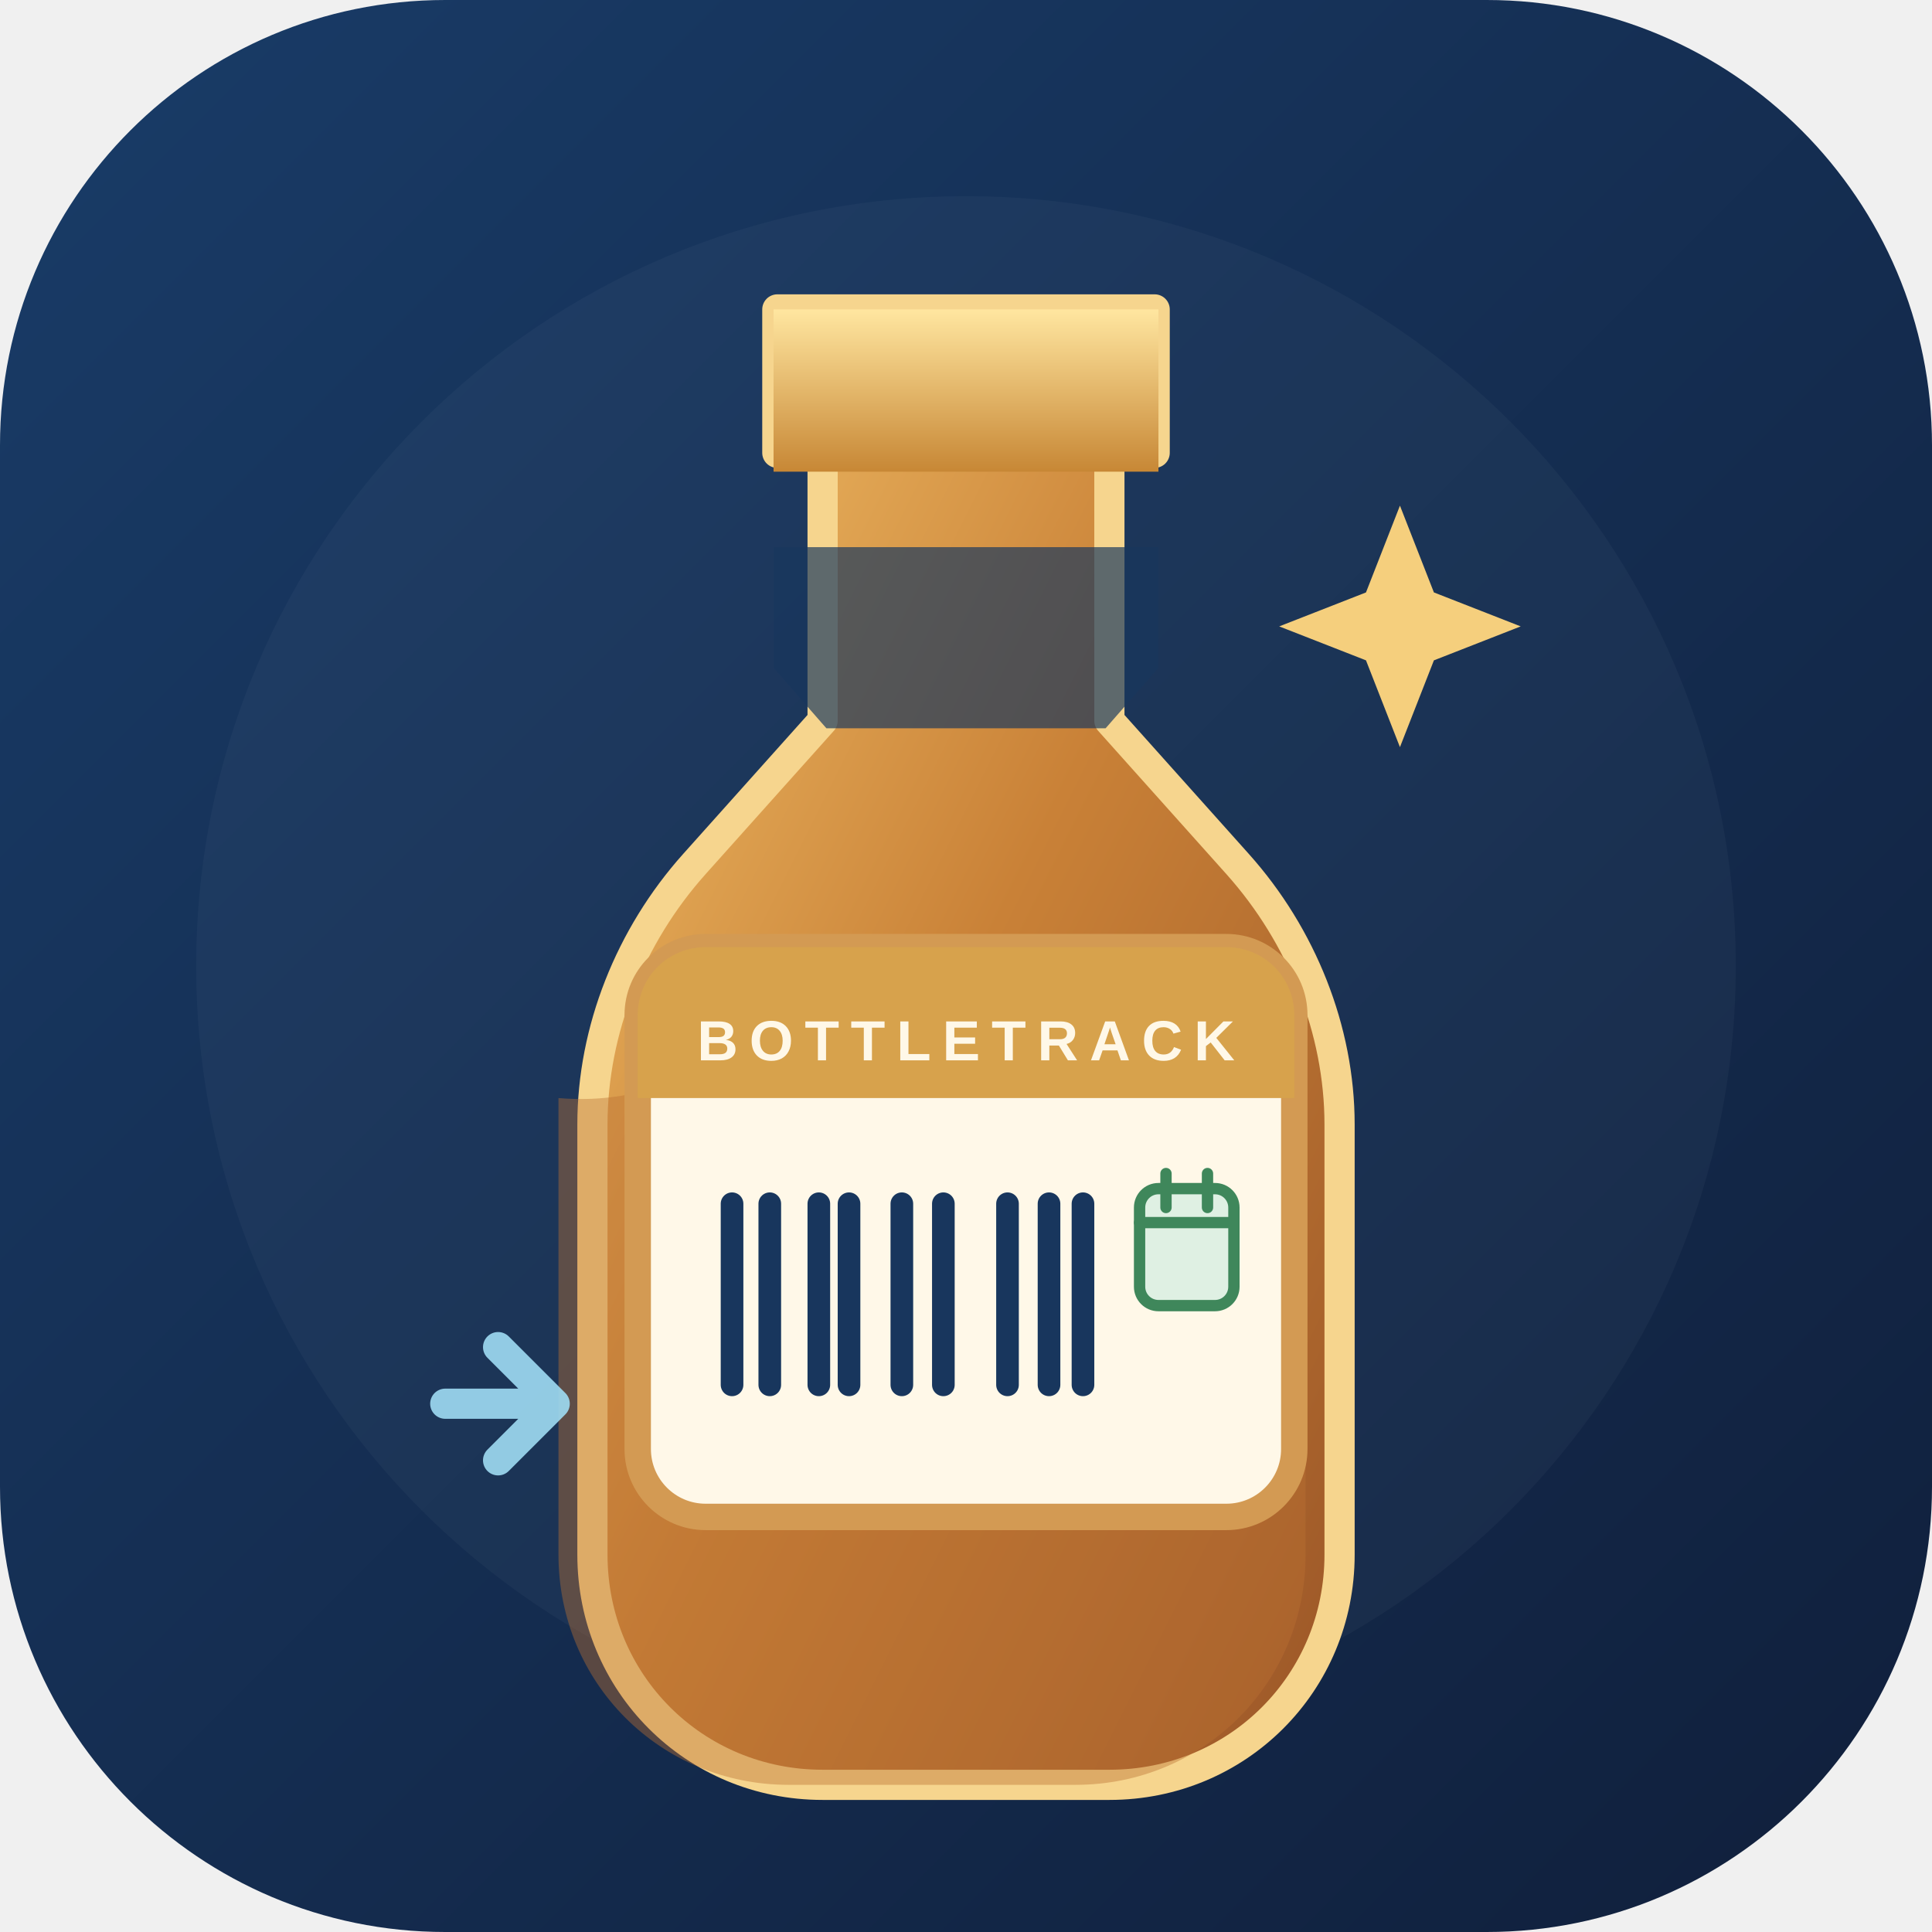
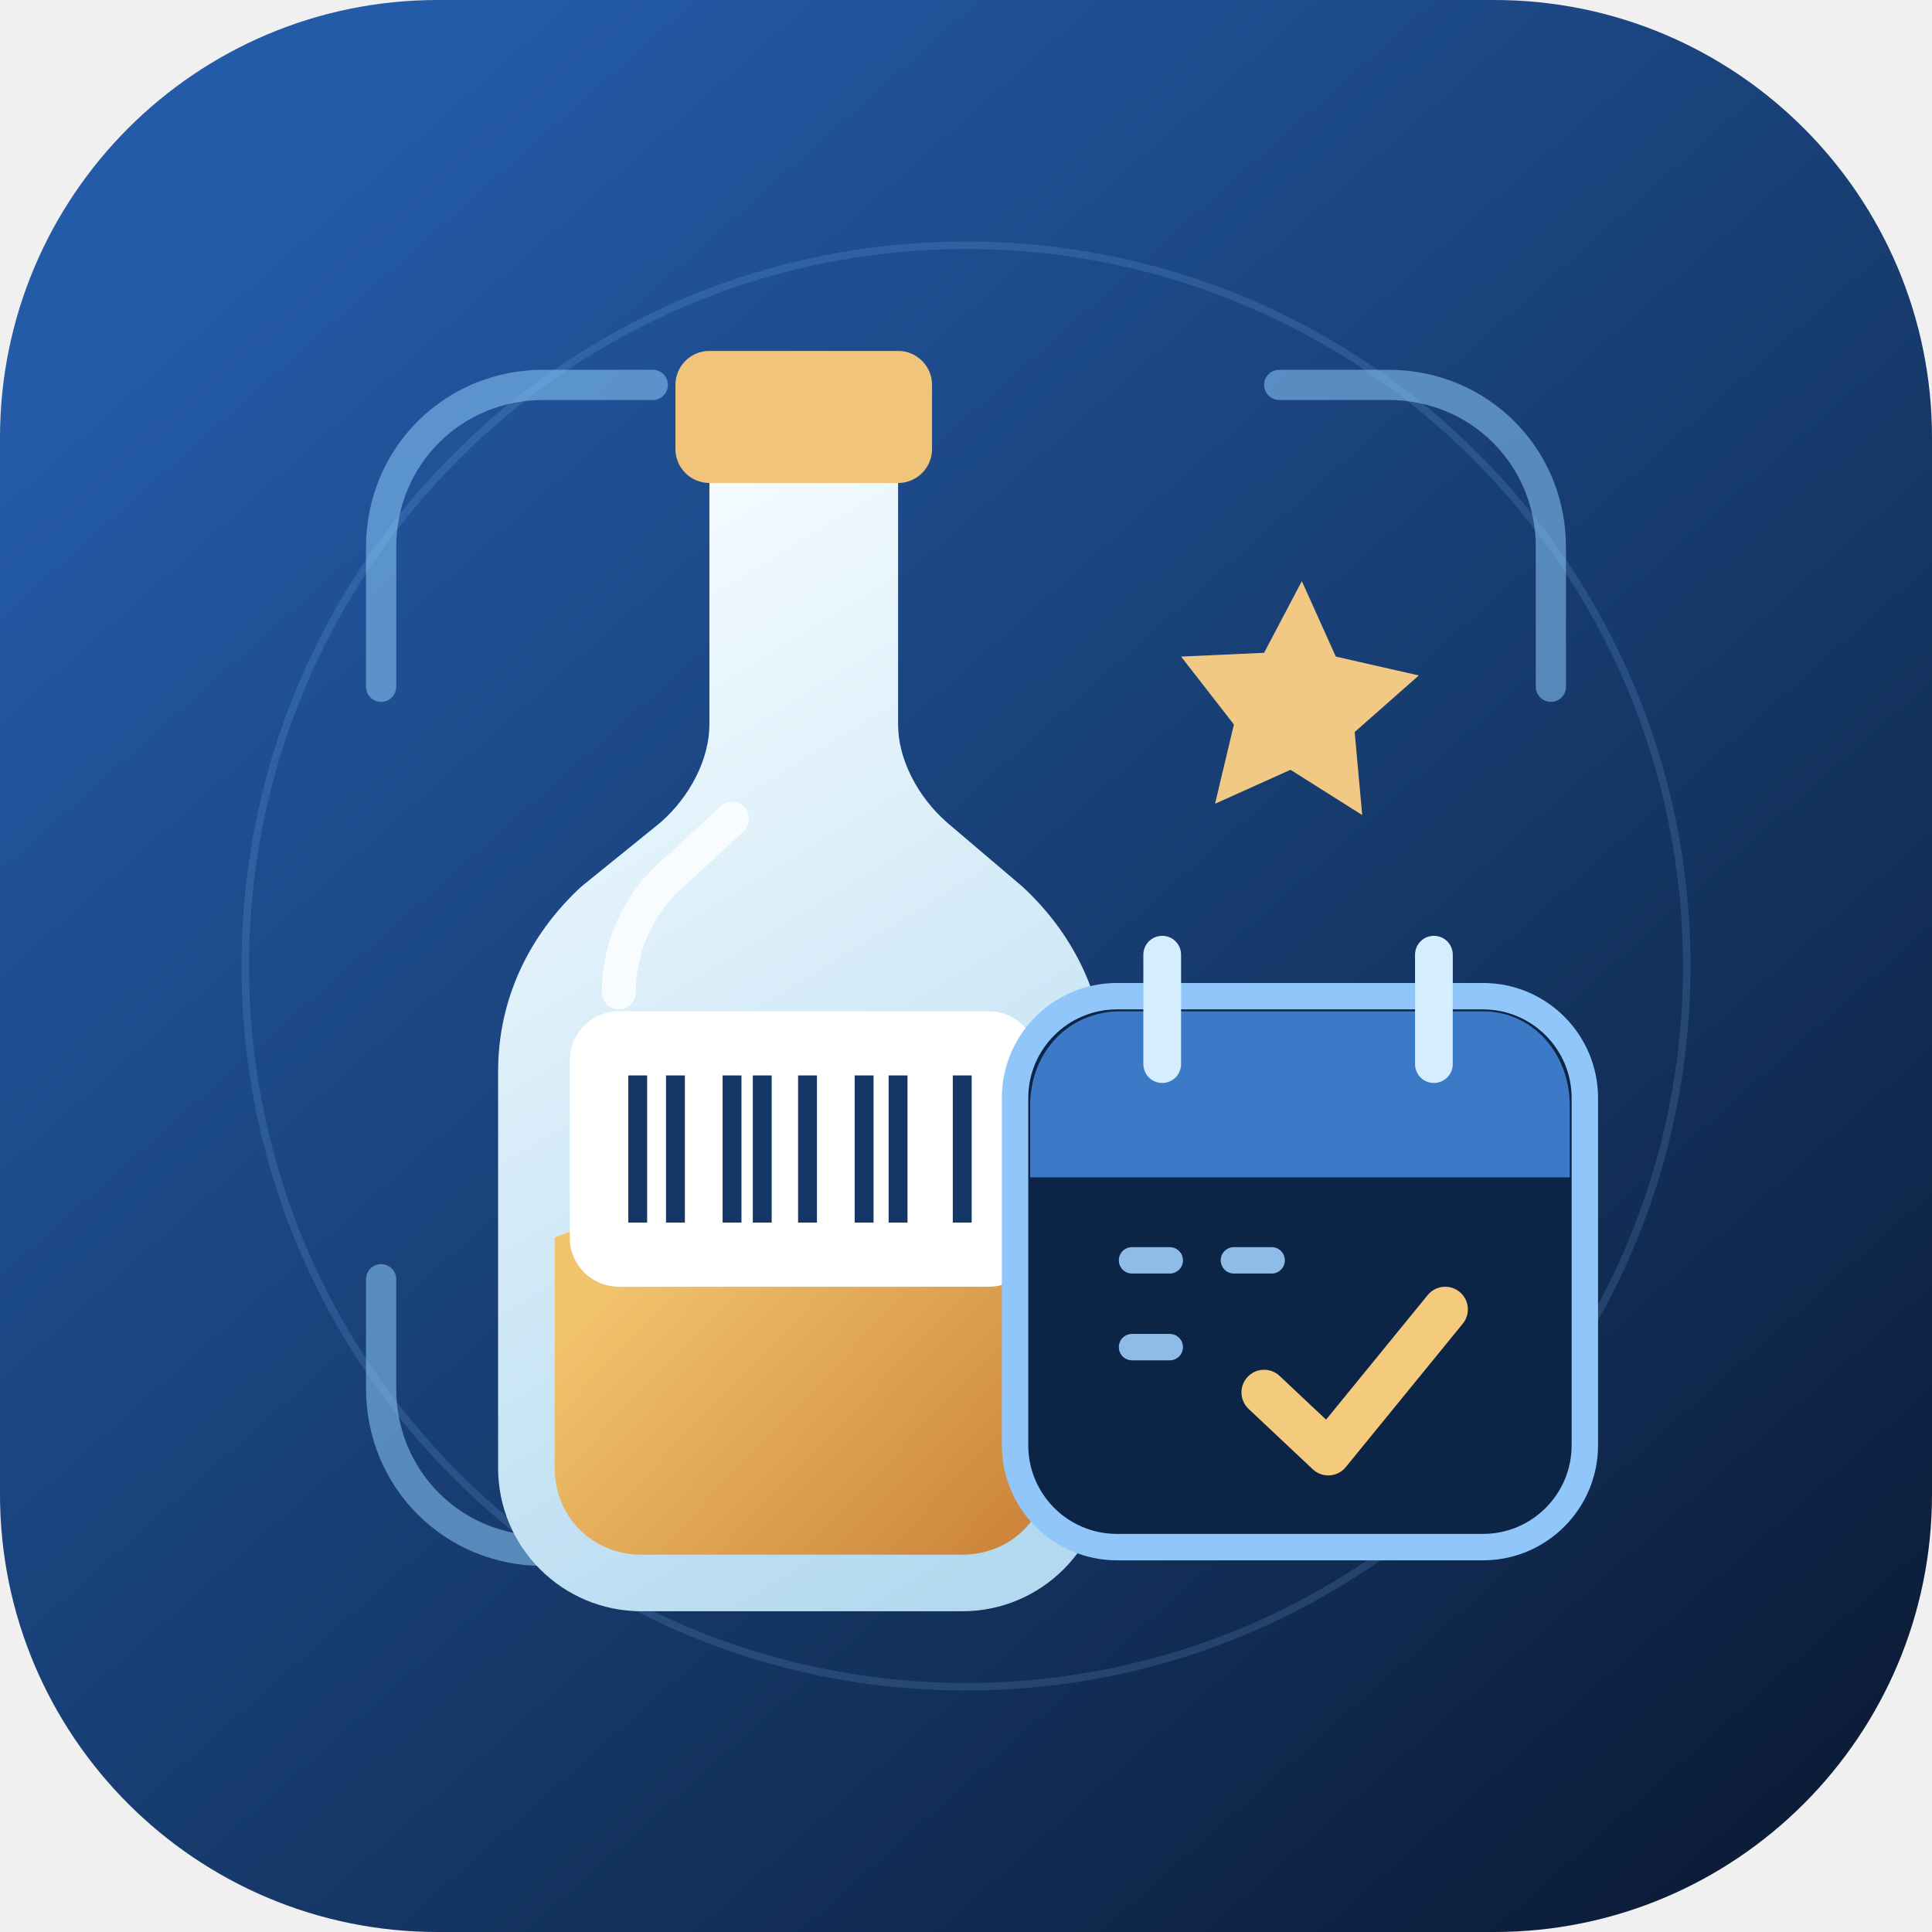
- <svg xmlns="http://www.w3.org/2000/svg" viewBox="0 0 512 512">
+ <svg xmlns="http://www.w3.org/2000/svg" viewBox="0 0 512 512" fill="none">
  <defs>
-     <linearGradient id="night" x1="0" y1="0" x2="1" y2="1">
-       <stop stop-color="#193c68" />
-       <stop offset="1" stop-color="#101f3b" />
+     <linearGradient id="blue" x1="60" y1="50" x2="460" y2="500" gradientUnits="userSpaceOnUse">
+       <stop stop-color="#245ba9" />
+       <stop offset=".6" stop-color="#153766" />
+       <stop offset="1" stop-color="#0b1c38" />
    </linearGradient>
-     <linearGradient id="spirit" x1="0" y1="0" x2="1" y2="1">
-       <stop stop-color="#f5c56c" />
-       <stop offset=".48" stop-color="#c98137" />
-       <stop offset="1" stop-color="#9a5527" />
+     <linearGradient id="glass" x1="142" y1="152" x2="293" y2="399" gradientUnits="userSpaceOnUse">
+       <stop stop-color="#f4fcff" />
+       <stop offset="1" stop-color="#b3d9f0" />
    </linearGradient>
-     <linearGradient id="foil" x1="0" y1="0" x2="0" y2="1">
-       <stop stop-color="#ffe6a0" />
-       <stop offset="1" stop-color="#c78735" />
+     <linearGradient id="amber" x1="176" y1="321" x2="278" y2="419" gradientUnits="userSpaceOnUse">
+       <stop stop-color="#f2c56d" />
+       <stop offset="1" stop-color="#c87e36" />
    </linearGradient>
  </defs>
-   <rect width="512" height="512" rx="118" fill="url(#night)" />
-   <circle cx="256" cy="256" r="204" fill="#fff" opacity=".035" />
-   <path d="M206 82h100v38h-12v71l34 38c17 19 27 44 27 69v114c0 34-27 61-61 61h-76c-34 0-61-27-61-61V298c0-25 10-50 27-69l34-38v-71h-12V82Z" fill="url(#spirit)" stroke="#f6d58e" stroke-width="8" stroke-linejoin="round" />
-   <path d="M205 82h102v43H205z" fill="url(#foil)" />
-   <path d="M205 145h102v32l-14 16h-74l-14-16z" fill="#18365d" opacity=".68" />
-   <path d="M180 286c21-10 42-10 64 0 20 9 42 9 64 0 13-6 25-8 38-6v132c0 34-27 61-61 61h-76c-34 0-61-27-61-61V291c12 1 22-1 32-5Z" fill="#b96f32" opacity=".42" />
-   <rect x="169" y="251" width="174" height="151" rx="18" fill="#fff8e8" stroke="#d39a53" stroke-width="7" />
-   <path d="M169 269c0-10 8-18 18-18h138c10 0 18 8 18 18v22H169v-22Z" fill="#d7a24c" />
-   <text x="256" y="281" text-anchor="middle" fill="#fff8e8" font-family="Arial,sans-serif" font-size="15" font-weight="700" letter-spacing="3">BOTTLETRACK</text>
-   <path d="M194 319v48m10-48v48m13-48v48m8-48v48m14-48v48m11-48v48m17-48v48m11-48v48m9-48v48" stroke="#18365d" stroke-width="6" stroke-linecap="round" />
-   <rect x="302" y="315" width="25" height="31" rx="5" fill="#dff0e3" stroke="#3f875b" stroke-width="3" />
-   <path d="M302 324h25m-18-13v9m11-9v9" stroke="#3f875b" stroke-width="3" stroke-linecap="round" />
-   <path d="m371 134 9 23 23 9-23 9-9 23-9-23-23-9 23-9 9-23Z" fill="#f5cf7d" />
-   <path d="M118 372h29m-15-15 15 15-15 15" fill="none" stroke="#9edcf3" stroke-width="8" stroke-linecap="round" stroke-linejoin="round" opacity=".9" />
+   <rect width="512" height="512" rx="116" fill="url(#blue)" />
+   <circle cx="256" cy="256" r="191" stroke="#92c9ff" stroke-opacity=".15" stroke-width="2" />
+   <path d="M101 182v-37c0-24 19-43 43-43h29m166 0h29c24 0 43 19 43 43v37M101 339v29c0 24 19 43 43 43h29" stroke="#8dc9fa" stroke-width="8" stroke-linecap="round" opacity=".55" />
+   <rect x="179" y="93" width="68" height="35" rx="9" fill="#f0c47b" />
+   <path d="M188 128h50v64c0 9 5 19 13 26l20 17c14 13 22 30 22 49v105c0 21-17 38-38 38h-85c-21 0-38-17-38-38V284c0-19 8-36 22-49l21-17c8-7 13-17 13-26v-64Z" fill="url(#glass)" />
+   <path d="M147 328c21-9 43-9 65 0s44 9 66 0v61c0 13-10 23-23 23h-85c-13 0-23-10-23-23v-61Z" fill="url(#amber)" />
+   <path d="M164 263c0-13 6-25 16-33l14-13" stroke="#fff" stroke-opacity=".8" stroke-width="9" stroke-linecap="round" />
+   <rect x="151" y="268" width="124" height="73" rx="13" fill="#fff" />
+   <path d="M169 285v39m10-39v39m15-39v39m8-39v39m12-39v39m15-39v39m9-39v39m17-39v39" stroke="#143866" stroke-width="5" />
+   <rect x="269" y="264" width="151" height="146" rx="27" fill="#0c2446" stroke="#91c6fa" stroke-width="7" />
+   <path d="M273 293c0-14 10-25 24-25h96c13 0 23 11 23 25v19H273v-19Z" fill="#3c79c6" />
+   <path d="M308 253v29m72-29v29" stroke="#d4edff" stroke-width="10" stroke-linecap="round" />
+   <path d="M300 334h10m17 0h10m-37 23h10" stroke="#8fbbe9" stroke-width="7" stroke-linecap="round" />
+   <path d="m335 369 17 16 31-38" stroke="#f4ca7c" stroke-width="12" stroke-linecap="round" stroke-linejoin="round" />
+   <path d="m345 154 9 20 22 5-17 15 2 22-19-12-20 9 5-21-14-18 22-1 10-19Z" fill="#f1c985" />
</svg>
